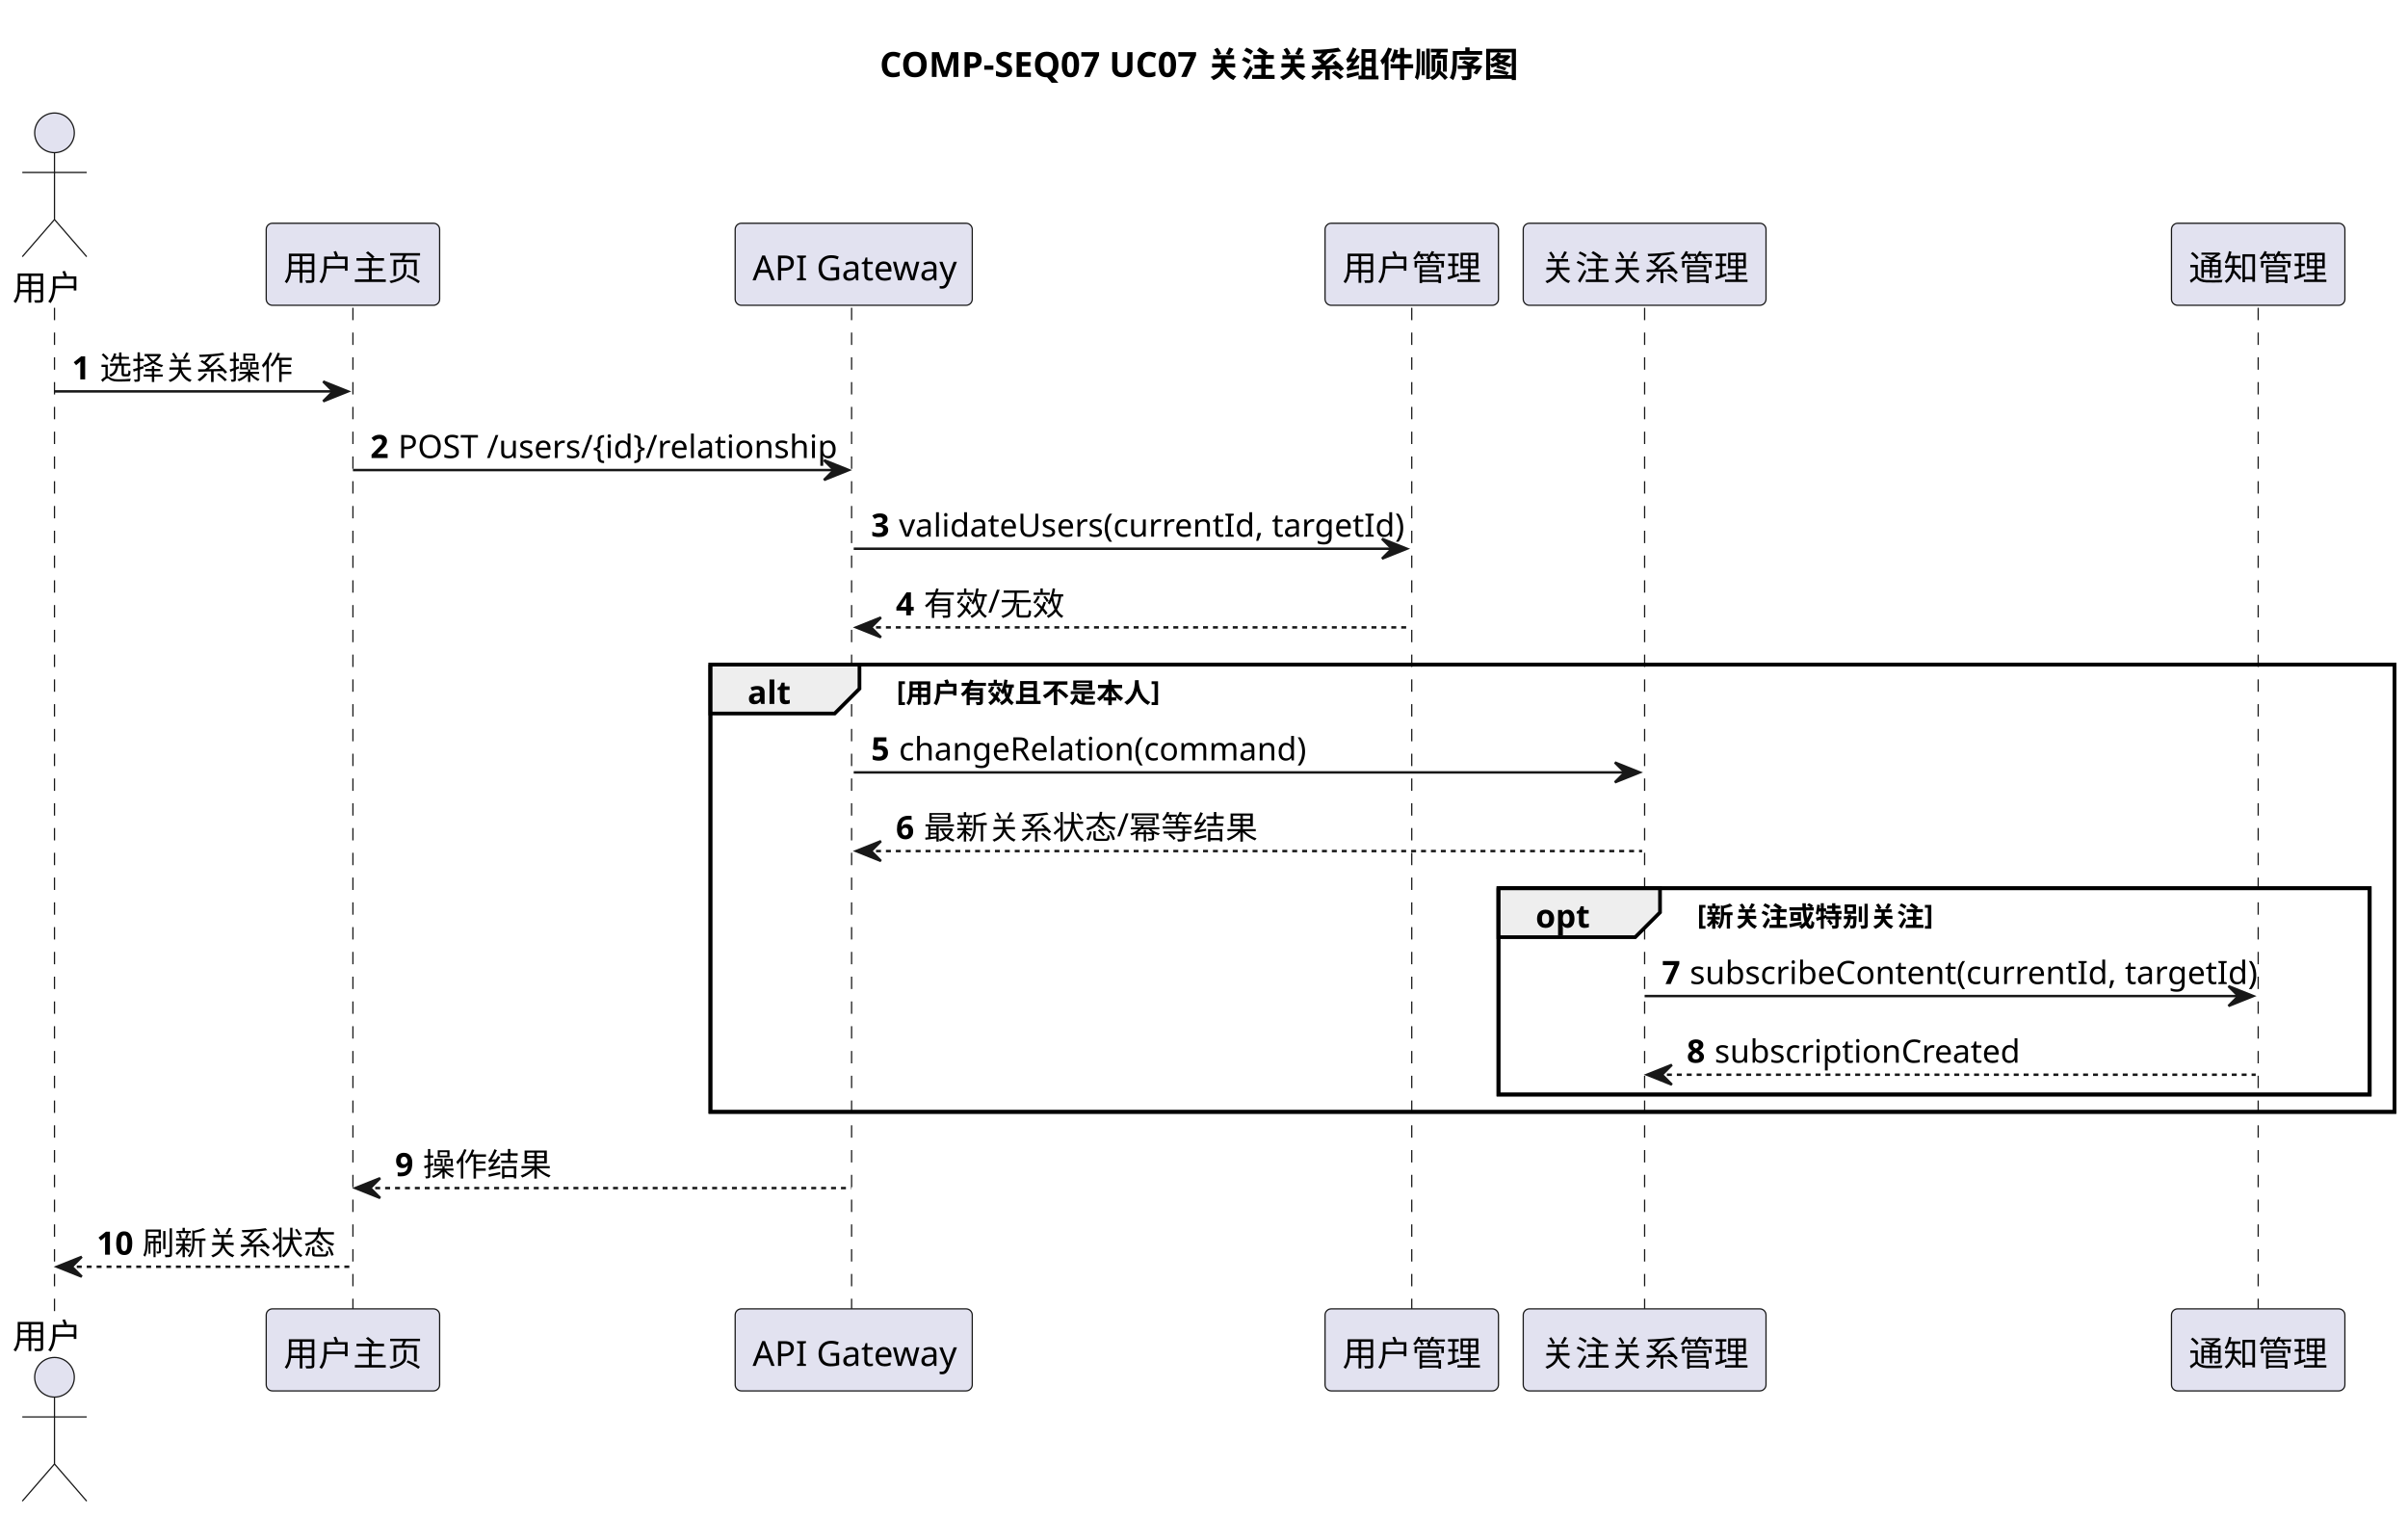
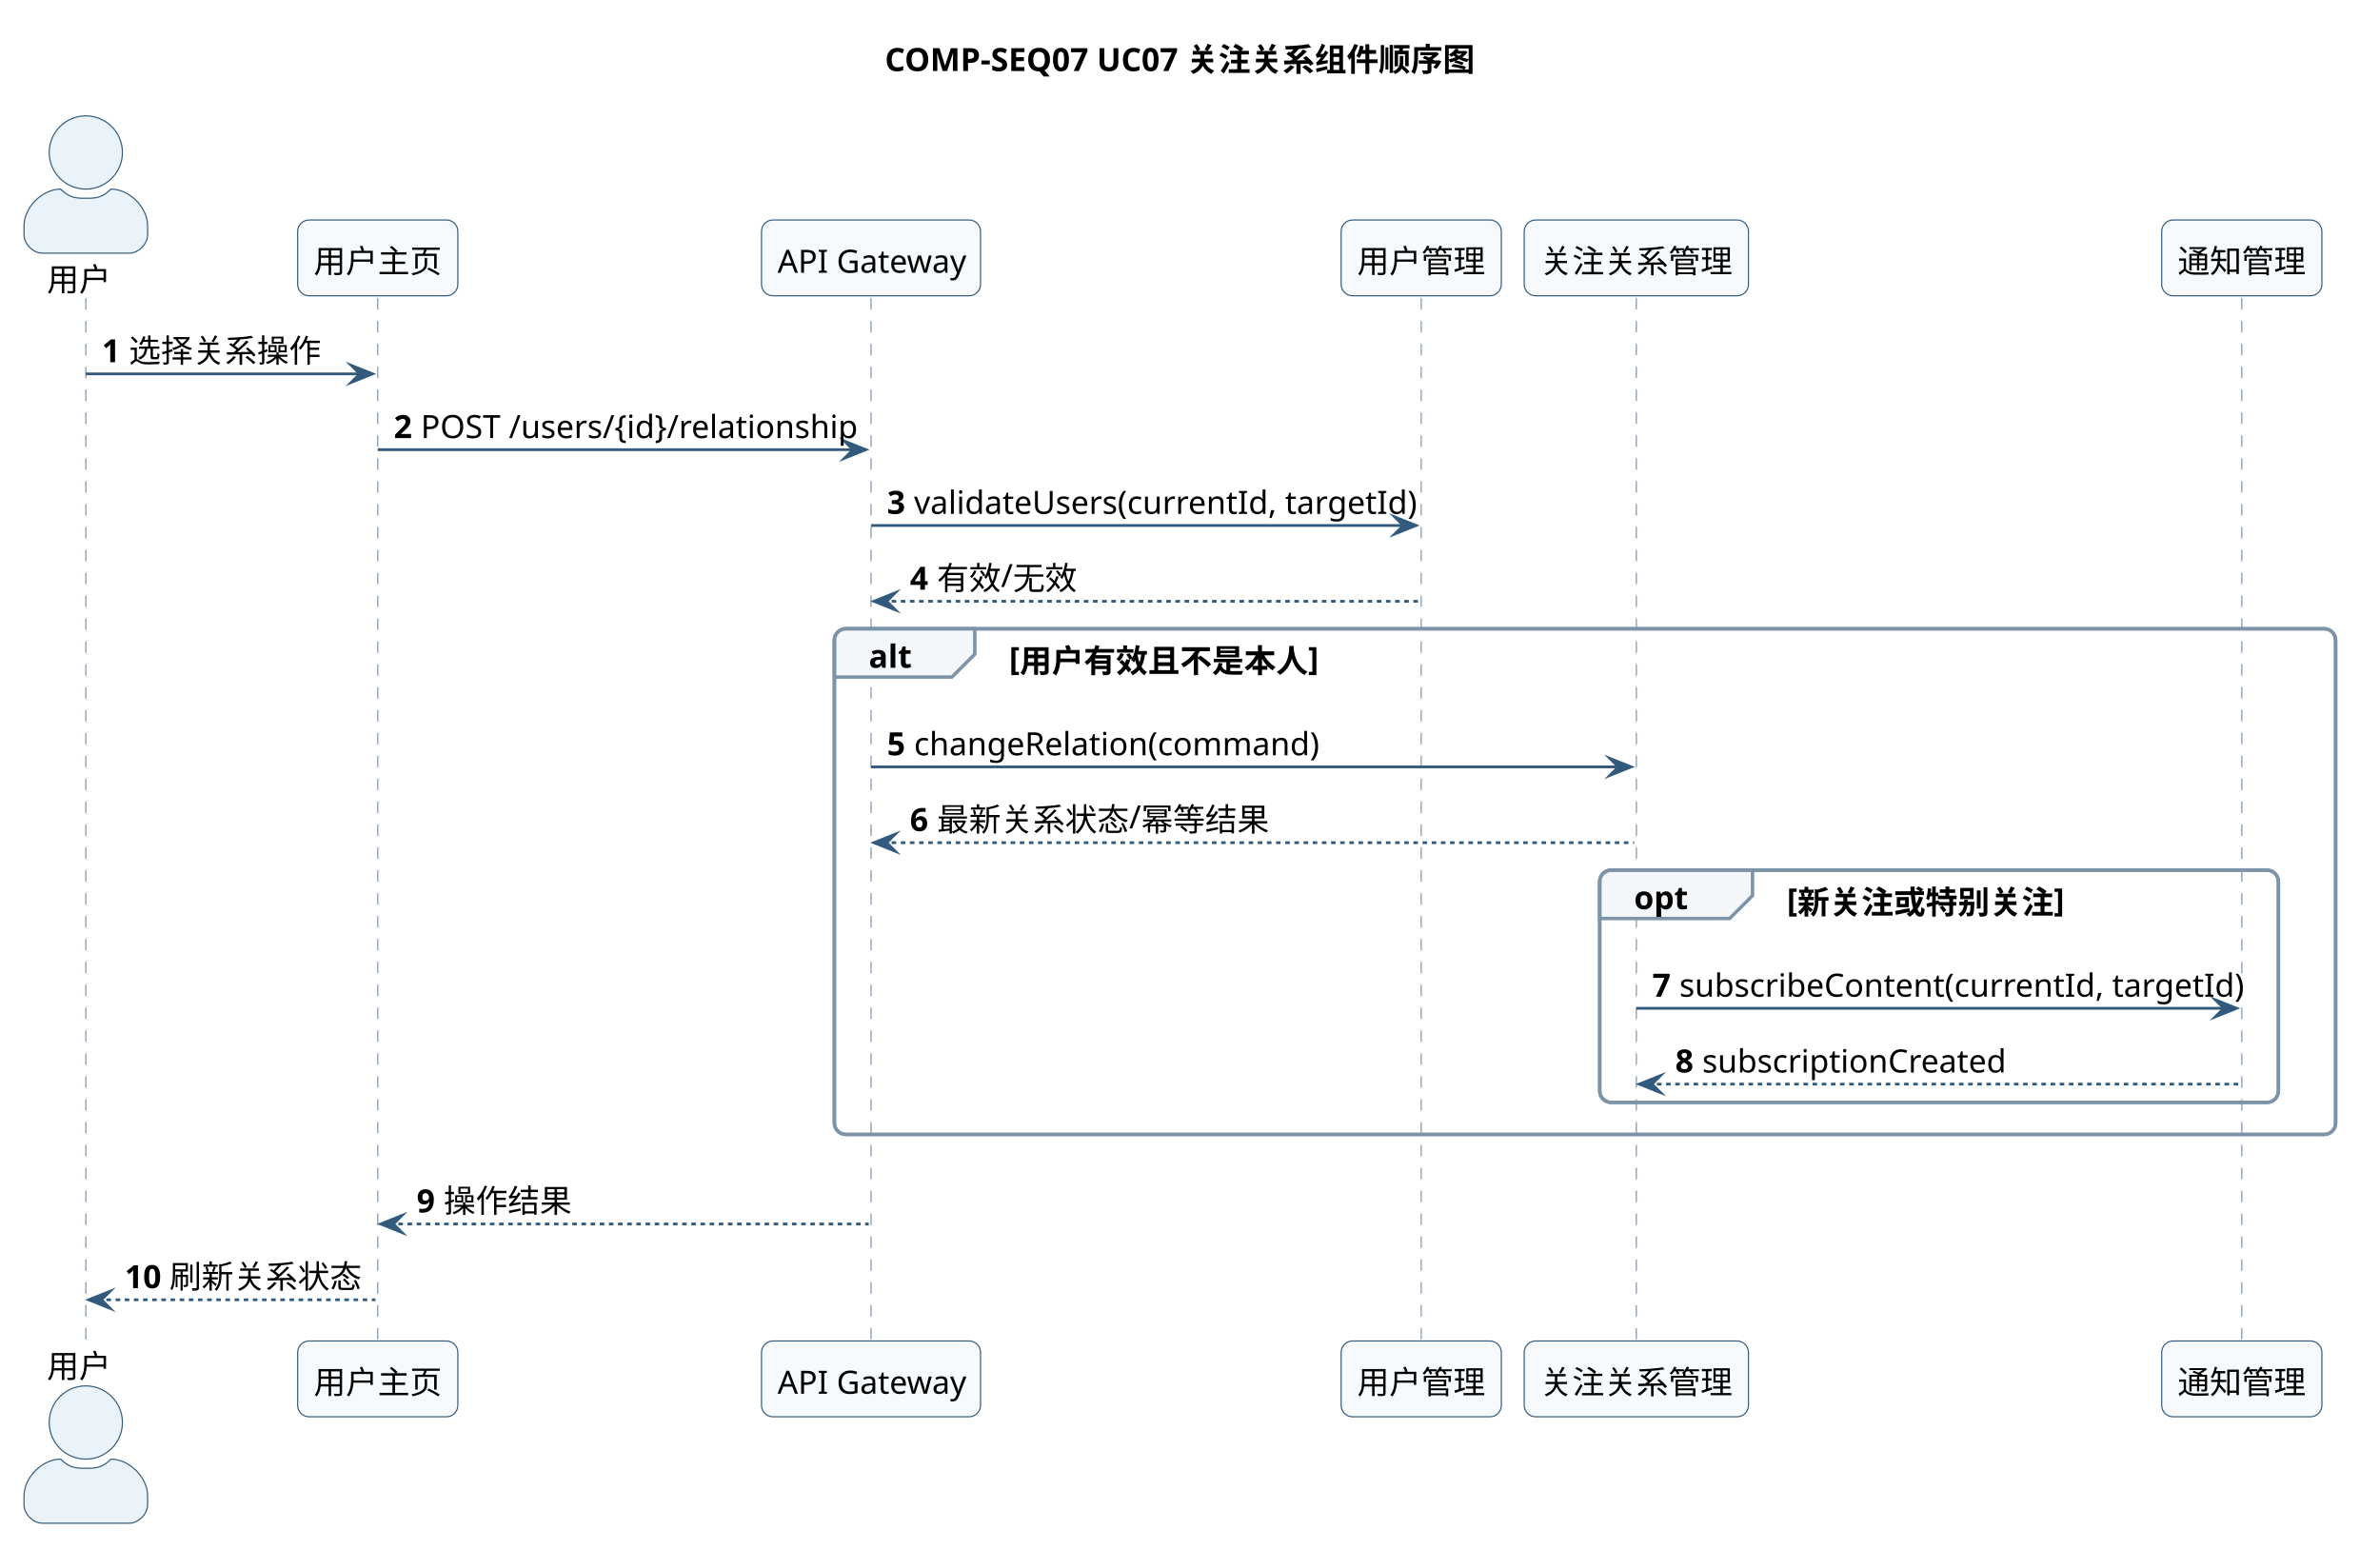
- <svg xmlns="http://www.w3.org/2000/svg" contentStyleType="text/css" height="612px" preserveAspectRatio="none" style="width:972px;height:612px;background:#FFFFFF;" version="1.1" viewBox="0 0 972 612" width="972px" zoomAndPan="magnify">
+ <svg xmlns="http://www.w3.org/2000/svg" version="1.1" data-diagram-type="SEQUENCE" style="width:1040px;height:677px;background:#FFFFFF;" width="1040px" height="677px" viewBox="0 0 1040 677" zoomAndPan="magnify" preserveAspectRatio="none" contentStyleType="text/css">
  <defs />
-   <g>
-     <text fill="#000000" font-family="sans-serif" font-size="14" font-weight="bold" lengthAdjust="spacing" textLength="265.31" x="355.109" y="31.044">COMP-SEQ07 UC07 关注关系组件顺序图</text>
-     <rect fill="none" height="180.572" style="stroke:#000000;stroke-width:1.5;" width="679.772" x="286.756" y="268.258" />
-     <rect fill="none" height="83.286" style="stroke:#000000;stroke-width:1.5;" width="351.667" x="604.861" y="358.544" />
-     <line style="stroke:#181818;stroke-width:0.5;stroke-dasharray:5.0,5.0;" x1="22" x2="22" y1="124.24" y2="529.339" />
-     <line style="stroke:#181818;stroke-width:0.5;stroke-dasharray:5.0,5.0;" x1="142.46" x2="142.46" y1="124.24" y2="529.339" />
-     <line style="stroke:#181818;stroke-width:0.5;stroke-dasharray:5.0,5.0;" x1="343.756" x2="343.756" y1="124.24" y2="529.339" />
-     <line style="stroke:#181818;stroke-width:0.5;stroke-dasharray:5.0,5.0;" x1="569.861" x2="569.861" y1="124.24" y2="529.339" />
-     <line style="stroke:#181818;stroke-width:0.5;stroke-dasharray:5.0,5.0;" x1="663.861" x2="663.861" y1="124.24" y2="529.339" />
-     <line style="stroke:#181818;stroke-width:0.5;stroke-dasharray:5.0,5.0;" x1="911.528" x2="911.528" y1="124.24" y2="529.339" />
-     <text fill="#000000" font-family="sans-serif" font-size="14" lengthAdjust="spacing" textLength="28" x="5" y="121.164">用户</text>
-     <ellipse cx="22" cy="53.62" fill="#E2E2F0" rx="8" ry="8" style="stroke:#181818;stroke-width:0.5;" />
-     <path d="M22,61.62 L22,88.62 M9,69.62 L35,69.62 M22,88.62 L9,103.62 M22,88.62 L35,103.62 " fill="none" style="stroke:#181818;stroke-width:0.5;" />
-     <text fill="#000000" font-family="sans-serif" font-size="14" lengthAdjust="spacing" textLength="28" x="5" y="544.383">用户</text>
-     <ellipse cx="22" cy="555.959" fill="#E2E2F0" rx="8" ry="8" style="stroke:#181818;stroke-width:0.5;" />
-     <path d="M22,563.959 L22,590.959 M9,571.959 L35,571.959 M22,590.959 L9,605.959 M22,590.959 L35,605.959 " fill="none" style="stroke:#181818;stroke-width:0.5;" />
-     <rect fill="#E2E2F0" height="33.12" rx="2.5" ry="2.5" style="stroke:#181818;stroke-width:0.5;" width="70" x="107.46" y="90.12" />
-     <text fill="#000000" font-family="sans-serif" font-size="14" lengthAdjust="spacing" textLength="56" x="114.46" y="113.164">用户主页</text>
-     <rect fill="#E2E2F0" height="33.12" rx="2.5" ry="2.5" style="stroke:#181818;stroke-width:0.5;" width="70" x="107.46" y="528.339" />
-     <text fill="#000000" font-family="sans-serif" font-size="14" lengthAdjust="spacing" textLength="56" x="114.46" y="551.383">用户主页</text>
-     <rect fill="#E2E2F0" height="33.12" rx="2.5" ry="2.5" style="stroke:#181818;stroke-width:0.5;" width="95.703" x="296.756" y="90.12" />
-     <text fill="#000000" font-family="sans-serif" font-size="14" lengthAdjust="spacing" textLength="81.703" x="303.756" y="113.164">API Gateway</text>
-     <rect fill="#E2E2F0" height="33.12" rx="2.5" ry="2.5" style="stroke:#181818;stroke-width:0.5;" width="95.703" x="296.756" y="528.339" />
-     <text fill="#000000" font-family="sans-serif" font-size="14" lengthAdjust="spacing" textLength="81.703" x="303.756" y="551.383">API Gateway</text>
-     <rect fill="#E2E2F0" height="33.12" rx="2.5" ry="2.5" style="stroke:#181818;stroke-width:0.5;" width="70" x="534.861" y="90.12" />
-     <text fill="#000000" font-family="sans-serif" font-size="14" lengthAdjust="spacing" textLength="56" x="541.861" y="113.164">用户管理</text>
-     <rect fill="#E2E2F0" height="33.12" rx="2.5" ry="2.5" style="stroke:#181818;stroke-width:0.5;" width="70" x="534.861" y="528.339" />
-     <text fill="#000000" font-family="sans-serif" font-size="14" lengthAdjust="spacing" textLength="56" x="541.861" y="551.383">用户管理</text>
-     <rect fill="#E2E2F0" height="33.12" rx="2.5" ry="2.5" style="stroke:#181818;stroke-width:0.5;" width="98" x="614.861" y="90.12" />
-     <text fill="#000000" font-family="sans-serif" font-size="14" lengthAdjust="spacing" textLength="84" x="621.861" y="113.164">关注关系管理</text>
-     <rect fill="#E2E2F0" height="33.12" rx="2.5" ry="2.5" style="stroke:#181818;stroke-width:0.5;" width="98" x="614.861" y="528.339" />
-     <text fill="#000000" font-family="sans-serif" font-size="14" lengthAdjust="spacing" textLength="84" x="621.861" y="551.383">关注关系管理</text>
-     <rect fill="#E2E2F0" height="33.12" rx="2.5" ry="2.5" style="stroke:#181818;stroke-width:0.5;" width="70" x="876.528" y="90.12" />
-     <text fill="#000000" font-family="sans-serif" font-size="14" lengthAdjust="spacing" textLength="56" x="883.528" y="113.164">通知管理</text>
-     <rect fill="#E2E2F0" height="33.12" rx="2.5" ry="2.5" style="stroke:#181818;stroke-width:0.5;" width="70" x="876.528" y="528.339" />
-     <text fill="#000000" font-family="sans-serif" font-size="14" lengthAdjust="spacing" textLength="56" x="883.528" y="551.383">通知管理</text>
-     <polygon fill="#181818" points="130.46,153.995,140.46,157.995,130.46,161.995,134.46,157.995" style="stroke:#181818;stroke-width:1.0;" />
-     <line style="stroke:#181818;stroke-width:1.0;" x1="22" x2="136.46" y1="157.995" y2="157.995" />
-     <text fill="#000000" font-family="sans-serif" font-size="13" font-weight="bold" lengthAdjust="spacing" textLength="7.23" x="29" y="153.138">1</text>
-     <text fill="#000000" font-family="sans-serif" font-size="13" lengthAdjust="spacing" textLength="78" x="40.23" y="153.138">选择关系操作</text>
-     <polygon fill="#181818" points="332.608,185.749,342.608,189.749,332.608,193.749,336.608,189.749" style="stroke:#181818;stroke-width:1.0;" />
-     <line style="stroke:#181818;stroke-width:1.0;" x1="142.46" x2="338.608" y1="189.749" y2="189.749" />
-     <text fill="#000000" font-family="sans-serif" font-size="13" font-weight="bold" lengthAdjust="spacing" textLength="7.23" x="149.46" y="184.893">2</text>
-     <text fill="#000000" font-family="sans-serif" font-size="13" lengthAdjust="spacing" textLength="166.918" x="160.69" y="184.893">POST /users/{id}/relationship</text>
-     <polygon fill="#181818" points="557.861,217.503,567.861,221.503,557.861,225.503,561.861,221.503" style="stroke:#181818;stroke-width:1.0;" />
-     <line style="stroke:#181818;stroke-width:1.0;" x1="344.608" x2="563.861" y1="221.503" y2="221.503" />
-     <text fill="#000000" font-family="sans-serif" font-size="13" font-weight="bold" lengthAdjust="spacing" textLength="7.23" x="351.608" y="216.647">3</text>
-     <text fill="#000000" font-family="sans-serif" font-size="13" lengthAdjust="spacing" textLength="190.023" x="362.838" y="216.647">validateUsers(currentId, targetId)</text>
-     <polygon fill="#181818" points="355.608,249.258,345.608,253.258,355.608,257.258,351.608,253.258" style="stroke:#181818;stroke-width:1.0;" />
-     <line style="stroke:#181818;stroke-width:1.0;stroke-dasharray:2.0,2.0;" x1="349.608" x2="568.861" y1="253.258" y2="253.258" />
-     <text fill="#000000" font-family="sans-serif" font-size="13" font-weight="bold" lengthAdjust="spacing" textLength="7.23" x="361.608" y="248.401">4</text>
-     <text fill="#000000" font-family="sans-serif" font-size="13" lengthAdjust="spacing" textLength="55.612" x="372.838" y="248.401">有效/无效</text>
-     <path d="M286.756,268.258 L346.927,268.258 L346.927,278.012 L336.927,288.012 L286.756,288.012 L286.756,268.258 " fill="#EEEEEE" style="stroke:#000000;stroke-width:1.5;" />
-     <rect fill="none" height="180.572" style="stroke:#000000;stroke-width:1.5;" width="679.772" x="286.756" y="268.258" />
-     <text fill="#000000" font-family="sans-serif" font-size="13" font-weight="bold" lengthAdjust="spacing" textLength="15.171" x="301.756" y="284.156">alt</text>
-     <text fill="#000000" font-family="sans-serif" font-size="11" font-weight="bold" lengthAdjust="spacing" textLength="109.42" x="361.927" y="282.864">[用户有效且不是本人]</text>
-     <polygon fill="#181818" points="651.861,307.79,661.861,311.79,651.861,315.79,655.861,311.79" style="stroke:#181818;stroke-width:1.0;" />
-     <line style="stroke:#181818;stroke-width:1.0;" x1="344.608" x2="657.861" y1="311.79" y2="311.79" />
-     <text fill="#000000" font-family="sans-serif" font-size="13" font-weight="bold" lengthAdjust="spacing" textLength="7.23" x="351.608" y="306.933">5</text>
-     <text fill="#000000" font-family="sans-serif" font-size="13" lengthAdjust="spacing" textLength="156.083" x="362.838" y="306.933">changeRelation(command)</text>
-     <polygon fill="#181818" points="355.608,339.544,345.608,343.544,355.608,347.544,351.608,343.544" style="stroke:#181818;stroke-width:1.0;" />
-     <line style="stroke:#181818;stroke-width:1.0;stroke-dasharray:2.0,2.0;" x1="349.608" x2="662.861" y1="343.544" y2="343.544" />
-     <text fill="#000000" font-family="sans-serif" font-size="13" font-weight="bold" lengthAdjust="spacing" textLength="7.23" x="361.608" y="338.688">6</text>
-     <text fill="#000000" font-family="sans-serif" font-size="13" lengthAdjust="spacing" textLength="133.612" x="372.838" y="338.688">最新关系状态/幂等结果</text>
-     <path d="M604.861,358.544 L670.072,358.544 L670.072,368.298 L660.072,378.298 L604.861,378.298 L604.861,358.544 " fill="#EEEEEE" style="stroke:#000000;stroke-width:1.5;" />
-     <rect fill="none" height="83.286" style="stroke:#000000;stroke-width:1.5;" width="351.667" x="604.861" y="358.544" />
-     <text fill="#000000" font-family="sans-serif" font-size="13" font-weight="bold" lengthAdjust="spacing" textLength="20.211" x="619.861" y="374.442">opt</text>
-     <text fill="#000000" font-family="sans-serif" font-size="11" font-weight="bold" lengthAdjust="spacing" textLength="98.076" x="685.072" y="373.15">[新关注或特别关注]</text>
-     <polygon fill="#181818" points="899.528,398.076,909.528,402.076,899.528,406.076,903.528,402.076" style="stroke:#181818;stroke-width:1.0;" />
-     <line style="stroke:#181818;stroke-width:1.0;" x1="663.861" x2="905.528" y1="402.076" y2="402.076" />
-     <text fill="#000000" font-family="sans-serif" font-size="13" font-weight="bold" lengthAdjust="spacing" textLength="7.23" x="670.861" y="397.219">7</text>
-     <text fill="#000000" font-family="sans-serif" font-size="13" lengthAdjust="spacing" textLength="212.437" x="682.091" y="397.219">subscribeContent(currentId, targetId)</text>
-     <polygon fill="#181818" points="674.861,429.83,664.861,433.83,674.861,437.83,670.861,433.83" style="stroke:#181818;stroke-width:1.0;" />
-     <line style="stroke:#181818;stroke-width:1.0;stroke-dasharray:2.0,2.0;" x1="668.861" x2="910.528" y1="433.83" y2="433.83" />
-     <text fill="#000000" font-family="sans-serif" font-size="13" font-weight="bold" lengthAdjust="spacing" textLength="7.23" x="680.861" y="428.974">8</text>
-     <text fill="#000000" font-family="sans-serif" font-size="13" lengthAdjust="spacing" textLength="115.616" x="692.091" y="428.974">subscriptionCreated</text>
-     <polygon fill="#181818" points="153.46,475.584,143.46,479.584,153.46,483.584,149.46,479.584" style="stroke:#181818;stroke-width:1.0;" />
-     <line style="stroke:#181818;stroke-width:1.0;stroke-dasharray:2.0,2.0;" x1="147.46" x2="343.608" y1="479.584" y2="479.584" />
-     <text fill="#000000" font-family="sans-serif" font-size="13" font-weight="bold" lengthAdjust="spacing" textLength="7.23" x="159.46" y="474.728">9</text>
-     <text fill="#000000" font-family="sans-serif" font-size="13" lengthAdjust="spacing" textLength="52" x="170.69" y="474.728">操作结果</text>
-     <polygon fill="#181818" points="33,507.339,23,511.339,33,515.339,29,511.339" style="stroke:#181818;stroke-width:1.0;" />
-     <line style="stroke:#181818;stroke-width:1.0;stroke-dasharray:2.0,2.0;" x1="27" x2="141.46" y1="511.339" y2="511.339" />
-     <text fill="#000000" font-family="sans-serif" font-size="13" font-weight="bold" lengthAdjust="spacing" textLength="14.46" x="39" y="506.482">10</text>
-     <text fill="#000000" font-family="sans-serif" font-size="13" lengthAdjust="spacing" textLength="78" x="57.46" y="506.482">刷新关系状态</text>
+   <g font-family="sans-serif" lengthAdjust="spacing">
+     <g class="title" data-source-line="2">
+       <text x="386.649" y="31.044" fill="#000" font-size="14" textLength="265.31" font-weight="700">COMP-SEQ07 UC07 关注关系组件顺序图</text>
+     </g>
+     <rect x="364.616" y="274.721" width="655.991" height="220.961" fill="none" style="stroke:#7C93A8;stroke-width:1.5;" rx="5" ry="5" />
+     <rect x="699.043" y="380.201" width="296.564" height="101.48" fill="none" style="stroke:#7C93A8;stroke-width:1.5;" rx="5" ry="5" />
+     <g>
+       <rect x="34" y="130.24" width="8" height="455.682" fill="#000" fill-opacity="0" />
+       <line x1="37.5" y1="130.24" x2="37.5" y2="585.922" style="stroke:#7C93A8;stroke-width:0.5;stroke-dasharray:5,5;" />
+     </g>
+     <g>
+       <rect x="161.572" y="130.24" width="8" height="455.682" fill="#000" fill-opacity="0" />
+       <line x1="165.072" y1="130.24" x2="165.072" y2="585.922" style="stroke:#7C93A8;stroke-width:0.5;stroke-dasharray:5,5;" />
+     </g>
+     <g>
+       <rect x="377.116" y="130.24" width="8" height="455.682" fill="#000" fill-opacity="0" />
+       <line x1="380.616" y1="130.24" x2="380.616" y2="585.922" style="stroke:#7C93A8;stroke-width:0.5;stroke-dasharray:5,5;" />
+     </g>
+     <g>
+       <rect x="617.543" y="130.24" width="8" height="455.682" fill="#000" fill-opacity="0" />
+       <line x1="621.043" y1="130.24" x2="621.043" y2="585.922" style="stroke:#7C93A8;stroke-width:0.5;stroke-dasharray:5,5;" />
+     </g>
+     <g>
+       <rect x="711.543" y="130.24" width="8" height="455.682" fill="#000" fill-opacity="0" />
+       <line x1="715.043" y1="130.24" x2="715.043" y2="585.922" style="stroke:#7C93A8;stroke-width:0.5;stroke-dasharray:5,5;" />
+     </g>
+     <g>
+       <rect x="976.107" y="130.24" width="8" height="455.682" fill="#000" fill-opacity="0" />
+       <line x1="979.607" y1="130.24" x2="979.607" y2="585.922" style="stroke:#7C93A8;stroke-width:0.5;stroke-dasharray:5,5;" />
+     </g>
+     <text x="20.5" y="127.164" fill="#000" font-size="14" textLength="28">用户</text>
+     <ellipse cx="37.5" cy="66.62" rx="16" ry="16" fill="#EAF3FA" style="stroke:#315A7D;stroke-width:0.5;" />
+     <path d="M37.5,86.62 C41.5,86.62 44.5,86.62 48.5,82.62 C56.5,82.62 64.5,90.62 64.5,98.62 L64.5,102.62 C64.5,106.62 60.5,110.62 56.5,110.62 L18.5,110.62 C14.5,110.62 10.5,106.62 10.5,102.62 L10.5,98.62 C10.5,90.62 18.5,82.62 26.5,82.62 C30.5,86.62 33.5,86.62 37.5,86.62" style="stroke:#315A7D;stroke-width:0.5;" fill="#EAF3FA" />
+     <rect x="130.072" y="96.12" width="70" height="33.12" fill="#F7FAFC" style="stroke:#315A7D;stroke-width:0.5;" rx="5" ry="5" />
+     <text x="137.072" y="119.164" fill="#000" font-size="14" textLength="56">用户主页</text>
+     <rect x="332.765" y="96.12" width="95.703" height="33.12" fill="#F7FAFC" style="stroke:#315A7D;stroke-width:0.5;" rx="5" ry="5" />
+     <text x="339.765" y="119.164" fill="#000" font-size="14" textLength="81.703">API Gateway</text>
+     <rect x="586.043" y="96.12" width="70" height="33.12" fill="#F7FAFC" style="stroke:#315A7D;stroke-width:0.5;" rx="5" ry="5" />
+     <text x="593.043" y="119.164" fill="#000" font-size="14" textLength="56">用户管理</text>
+     <rect x="666.043" y="96.12" width="98" height="33.12" fill="#F7FAFC" style="stroke:#315A7D;stroke-width:0.5;" rx="5" ry="5" />
+     <text x="673.043" y="119.164" fill="#000" font-size="14" textLength="84">关注关系管理</text>
+     <rect x="944.607" y="96.12" width="70" height="33.12" fill="#F7FAFC" style="stroke:#315A7D;stroke-width:0.5;" rx="5" ry="5" />
+     <text x="951.607" y="119.164" fill="#000" font-size="14" textLength="56">通知管理</text>
+     <text x="20.5" y="601.966" fill="#000" font-size="14" textLength="28">用户</text>
+     <ellipse cx="37.5" cy="621.542" rx="16" ry="16" fill="#EAF3FA" style="stroke:#315A7D;stroke-width:0.5;" />
+     <path d="M37.5,641.542 C41.5,641.542 44.5,641.542 48.5,637.542 C56.5,637.542 64.5,645.542 64.5,653.542 L64.5,657.542 C64.5,661.542 60.5,665.542 56.5,665.542 L18.5,665.542 C14.5,665.542 10.5,661.542 10.5,657.542 L10.5,653.542 C10.5,645.542 18.5,637.542 26.5,637.542 C30.5,641.542 33.5,641.542 37.5,641.542" style="stroke:#315A7D;stroke-width:0.5;" fill="#EAF3FA" />
+     <rect x="130.072" y="585.922" width="70" height="33.12" fill="#F7FAFC" style="stroke:#315A7D;stroke-width:0.5;" rx="5" ry="5" />
+     <text x="137.072" y="608.966" fill="#000" font-size="14" textLength="56">用户主页</text>
+     <rect x="332.765" y="585.922" width="95.703" height="33.12" fill="#F7FAFC" style="stroke:#315A7D;stroke-width:0.5;" rx="5" ry="5" />
+     <text x="339.765" y="608.966" fill="#000" font-size="14" textLength="81.703">API Gateway</text>
+     <rect x="586.043" y="585.922" width="70" height="33.12" fill="#F7FAFC" style="stroke:#315A7D;stroke-width:0.5;" rx="5" ry="5" />
+     <text x="593.043" y="608.966" fill="#000" font-size="14" textLength="56">用户管理</text>
+     <rect x="666.043" y="585.922" width="98" height="33.12" fill="#F7FAFC" style="stroke:#315A7D;stroke-width:0.5;" rx="5" ry="5" />
+     <text x="673.043" y="608.966" fill="#000" font-size="14" textLength="84">关注关系管理</text>
+     <rect x="944.607" y="585.922" width="70" height="33.12" fill="#F7FAFC" style="stroke:#315A7D;stroke-width:0.5;" rx="5" ry="5" />
+     <text x="951.607" y="608.966" fill="#000" font-size="14" textLength="56">通知管理</text>
+     <polygon points="153.072,159.36,163.072,163.36,153.072,167.36,157.072,163.36" fill="#315A7D" style="stroke:#315A7D;stroke-width:1;stroke-linejoin:miter;stroke-miterlimit:10;" />
+     <line x1="37.5" y1="163.36" x2="159.072" y2="163.36" style="stroke:#315A7D;stroke-width:1.2;" />
+     <text x="44.5" y="158.284" fill="#000" font-size="14" font-weight="700">1</text>
+     <text x="56.286" y="158.284" fill="#000" font-size="14" textLength="84">选择关系操作</text>
+     <polygon points="368.616,192.48,378.616,196.48,368.616,200.48,372.616,196.48" fill="#315A7D" style="stroke:#315A7D;stroke-width:1;stroke-linejoin:miter;stroke-miterlimit:10;" />
+     <line x1="165.072" y1="196.48" x2="374.616" y2="196.48" style="stroke:#315A7D;stroke-width:1.2;" />
+     <text x="172.072" y="191.404" fill="#000" font-size="14" font-weight="700">2</text>
+     <text x="183.858" y="191.404" fill="#000" font-size="14" textLength="179.758">POST /users/{id}/relationship</text>
+     <polygon points="609.043,225.601,619.043,229.601,609.043,233.601,613.043,229.601" fill="#315A7D" style="stroke:#315A7D;stroke-width:1;stroke-linejoin:miter;stroke-miterlimit:10;" />
+     <line x1="380.616" y1="229.601" x2="615.043" y2="229.601" style="stroke:#315A7D;stroke-width:1.2;" />
+     <text x="387.616" y="224.524" fill="#000" font-size="14" font-weight="700">3</text>
+     <text x="399.402" y="224.524" fill="#000" font-size="14" textLength="204.641">validateUsers(currentId, targetId)</text>
+     <polygon points="391.616,258.721,381.616,262.721,391.616,266.721,387.616,262.721" fill="#315A7D" style="stroke:#315A7D;stroke-width:1;stroke-linejoin:miter;stroke-miterlimit:10;" />
+     <line x1="385.616" y1="262.721" x2="620.043" y2="262.721" style="stroke:#315A7D;stroke-width:1.2;stroke-dasharray:2,2;" />
+     <text x="397.616" y="257.645" fill="#000" font-size="14" font-weight="700">4</text>
+     <text x="409.402" y="257.645" fill="#000" font-size="14" textLength="59.89">有效/无效</text>
+     <path d="M369.616,274.721 L425.954,274.721 L425.954,285.841 L415.954,295.841 L364.616,295.841 L364.616,279.721 A5,5 0 0 1 369.616,274.721" style="stroke:#7C93A8;stroke-width:1.5;" fill="#F3F7FA" />
+     <rect x="364.616" y="274.721" width="655.991" height="220.961" fill="none" style="stroke:#7C93A8;stroke-width:1.5;" rx="5" ry="5" />
+     <text x="379.616" y="291.765" fill="#000" font-size="14" textLength="16.338" font-weight="700">alt</text>
+     <text x="440.954" y="292.765" fill="#000" font-size="14" textLength="139.262" font-weight="700">[用户有效且不是本人]</text>
+     <polygon points="703.043,331.081,713.043,335.081,703.043,339.081,707.043,335.081" fill="#315A7D" style="stroke:#315A7D;stroke-width:1;stroke-linejoin:miter;stroke-miterlimit:10;" />
+     <line x1="380.616" y1="335.081" x2="709.043" y2="335.081" style="stroke:#315A7D;stroke-width:1.2;" />
+     <text x="387.616" y="330.005" fill="#000" font-size="14" font-weight="700">5</text>
+     <text x="399.402" y="330.005" fill="#000" font-size="14" textLength="168.089">changeRelation(command)</text>
+     <polygon points="391.616,364.201,381.616,368.201,391.616,372.201,387.616,368.201" fill="#315A7D" style="stroke:#315A7D;stroke-width:1;stroke-linejoin:miter;stroke-miterlimit:10;" />
+     <line x1="385.616" y1="368.201" x2="714.043" y2="368.201" style="stroke:#315A7D;stroke-width:1.2;stroke-dasharray:2,2;" />
+     <text x="397.616" y="363.125" fill="#000" font-size="14" font-weight="700">6</text>
+     <text x="409.402" y="363.125" fill="#000" font-size="14" textLength="143.89">最新关系状态/幂等结果</text>
+     <path d="M704.043,380.201 L765.809,380.201 L765.809,391.321 L755.809,401.321 L699.043,401.321 L699.043,385.201 A5,5 0 0 1 704.043,380.201" style="stroke:#7C93A8;stroke-width:1.5;" fill="#F3F7FA" />
+     <rect x="699.043" y="380.201" width="296.564" height="101.48" fill="none" style="stroke:#7C93A8;stroke-width:1.5;" rx="5" ry="5" />
+     <text x="714.043" y="397.245" fill="#000" font-size="14" textLength="21.766" font-weight="700">opt</text>
+     <text x="780.809" y="398.245" fill="#000" font-size="14" textLength="124.824" font-weight="700">[新关注或特别关注]</text>
+     <polygon points="967.607,436.562,977.607,440.562,967.607,444.562,971.607,440.562" fill="#315A7D" style="stroke:#315A7D;stroke-width:1;stroke-linejoin:miter;stroke-miterlimit:10;" />
+     <line x1="715.043" y1="440.562" x2="973.607" y2="440.562" style="stroke:#315A7D;stroke-width:1.2;" />
+     <text x="722.043" y="435.485" fill="#000" font-size="14" font-weight="700">7</text>
+     <text x="733.829" y="435.485" fill="#000" font-size="14" textLength="228.778">subscribeContent(currentId, targetId)</text>
+     <polygon points="726.043,469.682,716.043,473.682,726.043,477.682,722.043,473.682" fill="#315A7D" style="stroke:#315A7D;stroke-width:1;stroke-linejoin:miter;stroke-miterlimit:10;" />
+     <line x1="720.043" y1="473.682" x2="978.607" y2="473.682" style="stroke:#315A7D;stroke-width:1.2;stroke-dasharray:2,2;" />
+     <text x="732.043" y="468.605" fill="#000" font-size="14" font-weight="700">8</text>
+     <text x="743.829" y="468.605" fill="#000" font-size="14" textLength="124.51">subscriptionCreated</text>
+     <polygon points="176.072,530.802,166.072,534.802,176.072,538.802,172.072,534.802" fill="#315A7D" style="stroke:#315A7D;stroke-width:1;stroke-linejoin:miter;stroke-miterlimit:10;" />
+     <line x1="170.072" y1="534.802" x2="379.616" y2="534.802" style="stroke:#315A7D;stroke-width:1.2;stroke-dasharray:2,2;" />
+     <text x="182.072" y="529.726" fill="#000" font-size="14" font-weight="700">9</text>
+     <text x="193.858" y="529.726" fill="#000" font-size="14" textLength="56">操作结果</text>
+     <polygon points="48.5,563.922,38.5,567.922,48.5,571.922,44.5,567.922" fill="#315A7D" style="stroke:#315A7D;stroke-width:1;stroke-linejoin:miter;stroke-miterlimit:10;" />
+     <line x1="42.5" y1="567.922" x2="164.072" y2="567.922" style="stroke:#315A7D;stroke-width:1.2;stroke-dasharray:2,2;" />
+     <text x="54.5" y="562.846" fill="#000" font-size="14" textLength="15.572" font-weight="700">10</text>
+     <text x="74.072" y="562.846" fill="#000" font-size="14" textLength="84">刷新关系状态</text>
  </g>
</svg>
